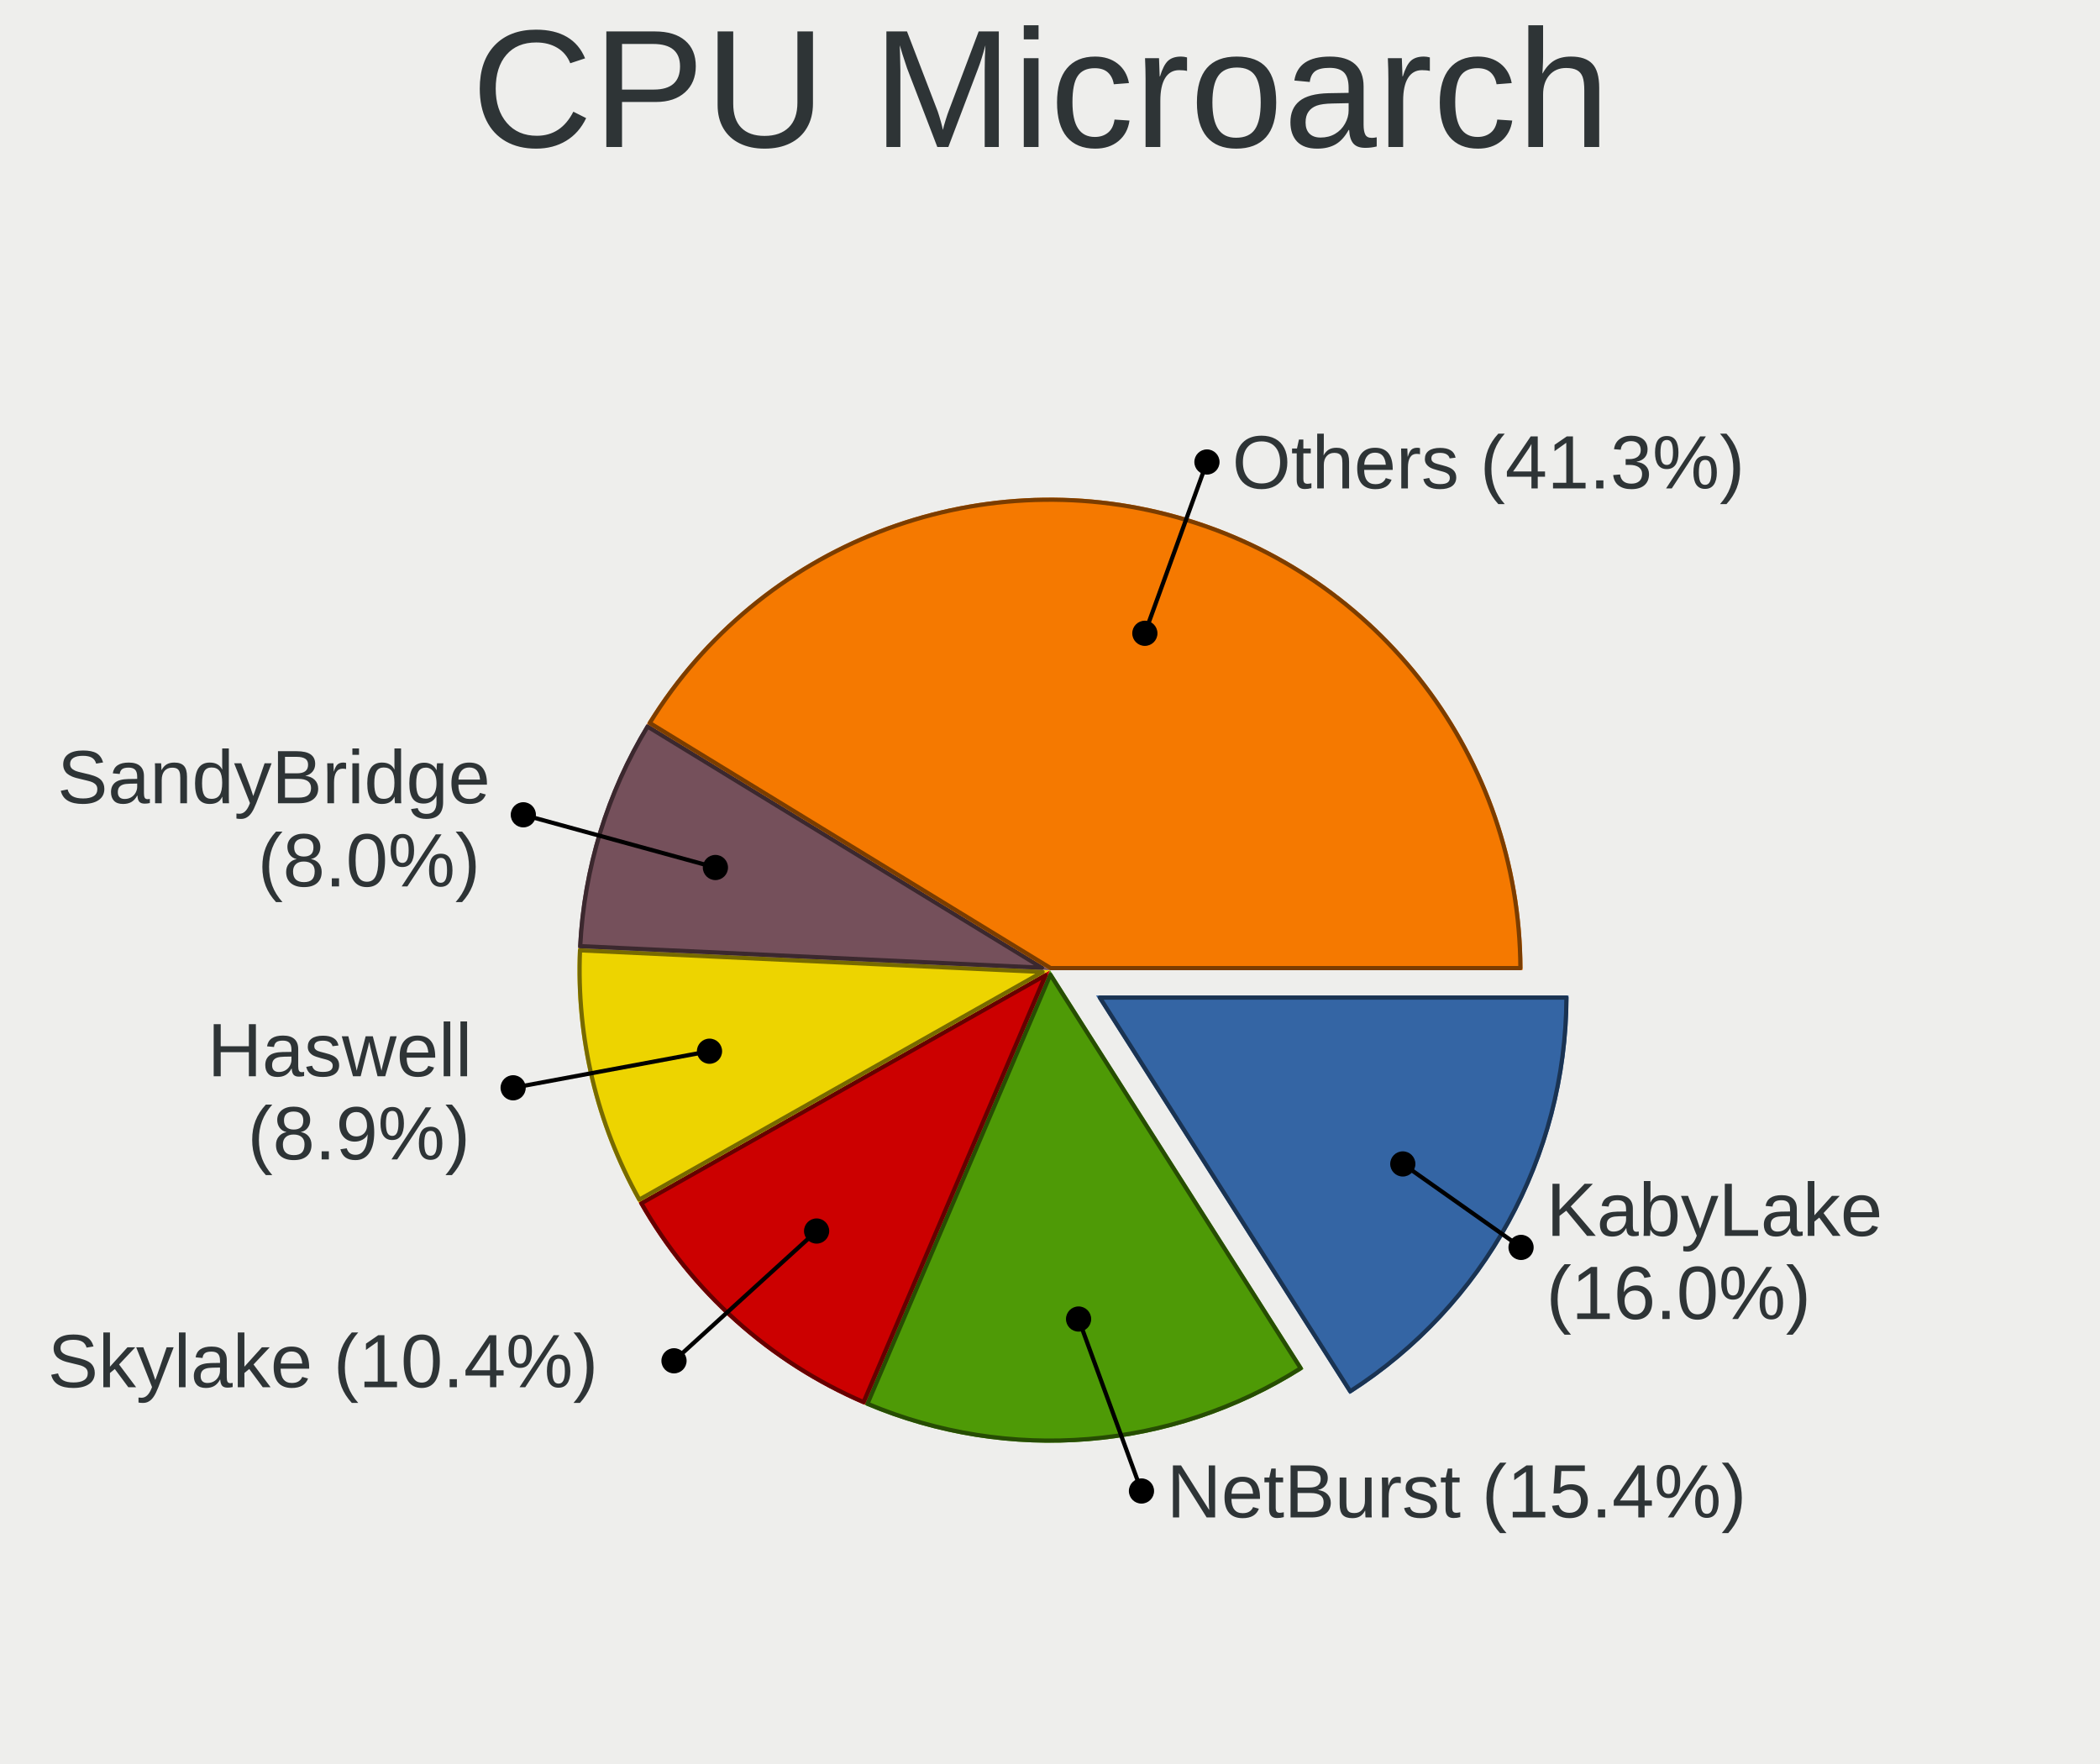
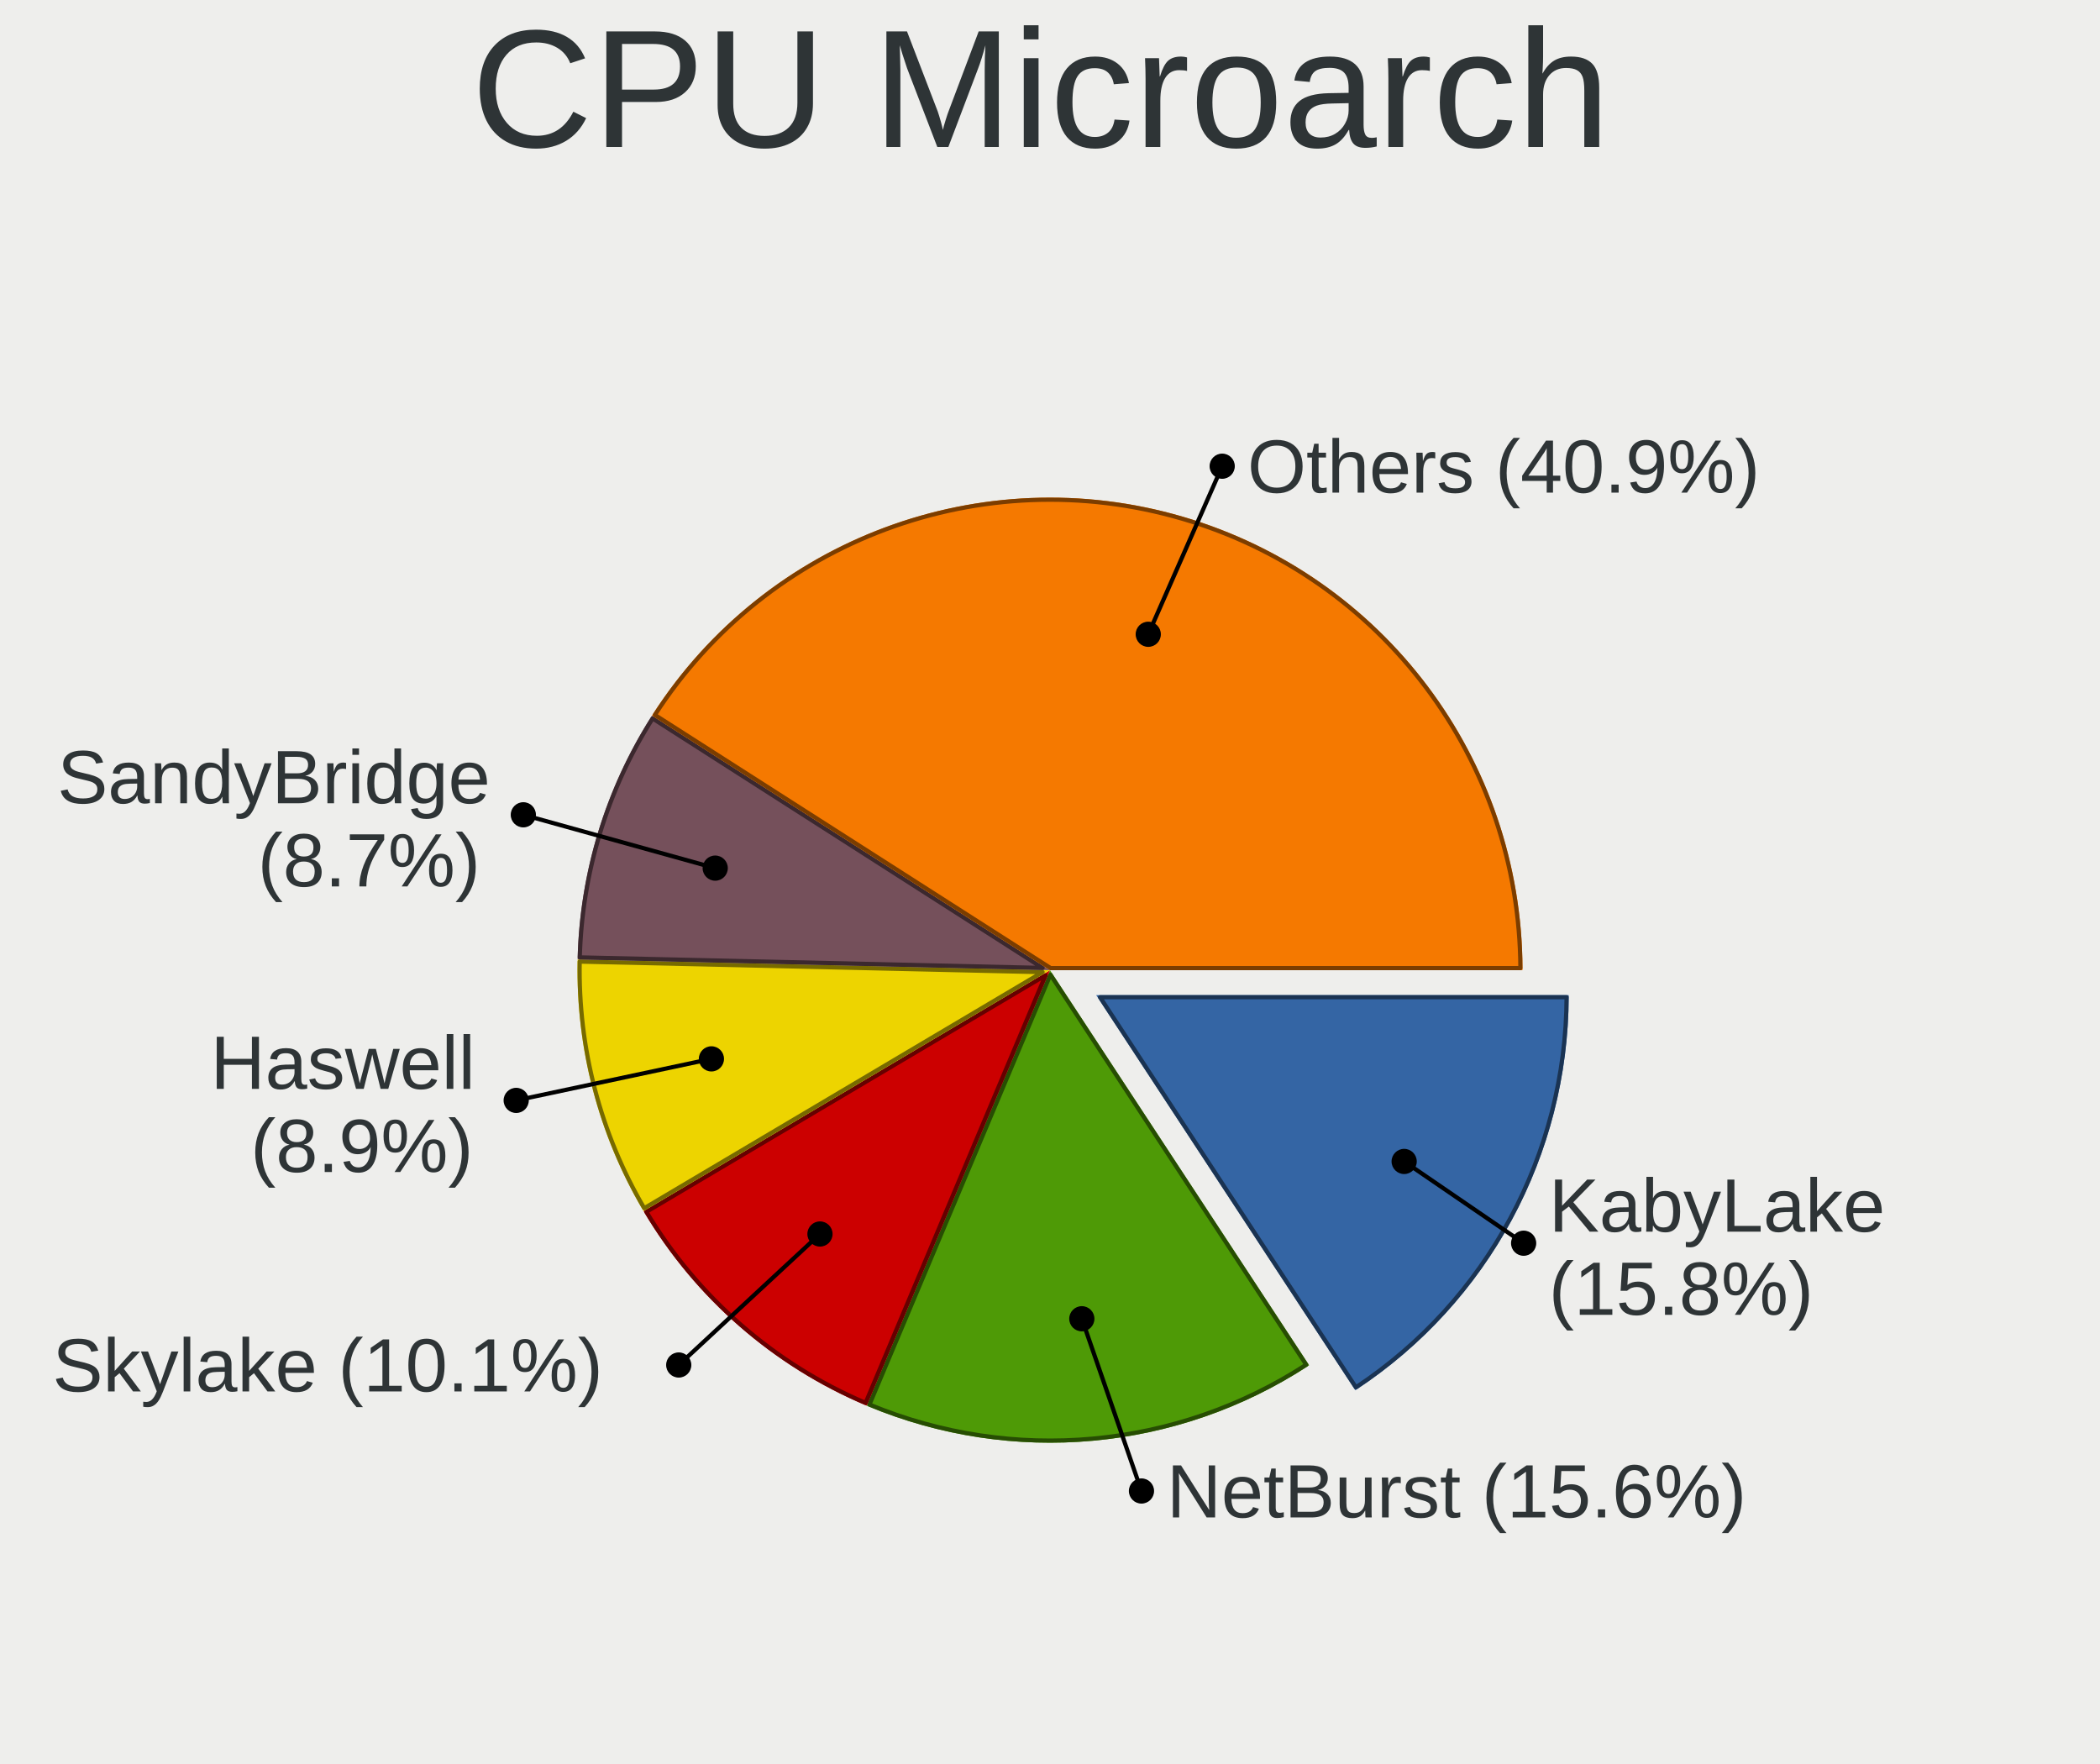
<svg xmlns="http://www.w3.org/2000/svg" width="500" height="420" version="1.0" id="ezcGraph">
  <defs />
  <g id="ezcGraphChart" color-rendering="optimizeQuality" shape-rendering="geometricPrecision" text-rendering="optimizeLegibility">
    <path d=" M 0,420 L 0,0 L 500,0 L 500,420 L 0,420 z " style="fill: #eeeeec; fill-opacity: 1.00; stroke: none;" id="ezcGraphPolygon_1" />
    <path d=" M 0,42 L 0,0 L 500,0 L 500,42 L 0,42 z " style="fill: #000000; fill-opacity: 0.00; stroke: none;" id="ezcGraphPolygon_2" />
-     <path d="M 260.96,237.02 L 373.46,237.02 A 112.50,112.50 0 0,1 321.33,331.95 z" style="fill: #3465a4; fill-opacity: 1.00; stroke: none; cursor: pointer;" id="ezcGraphCircleSector_4" />
-     <path d="M 261.87,237.52 L 372.96,237.52 A 112.00,112.00 0 0,1 321.48,331.26 z" style="fill: none; stroke: #1a3352; stroke-width: 1; stroke-opacity: 1.00; stroke-linecap: round; stroke-linejoin: round;" id="ezcGraphCircleSector_5" />
-     <path d="M 250.00,231.00 L 310.37,325.93 A 112.50,112.50 0 0,1 205.89,334.49 z" style="fill: #4e9a06; fill-opacity: 1.00; stroke: none; cursor: pointer;" id="ezcGraphCircleSector_6" />
-     <path d="M 250.09,232.07 L 309.68,325.78 A 112.00,112.00 0 0,1 206.54,334.23 z" style="fill: none; stroke: #274d03; stroke-width: 1; stroke-opacity: 1.00; stroke-linecap: round; stroke-linejoin: round;" id="ezcGraphCircleSector_7" />
-     <path d="M 250.00,231.00 L 205.89,334.49 A 112.50,112.50 0 0,1 152.03,286.30 z" style="fill: #cc0000; fill-opacity: 1.00; stroke: none; cursor: pointer;" id="ezcGraphCircleSector_8" />
-     <path d="M 248.96,232.16 L 205.62,333.84 A 112.00,112.00 0 0,1 152.71,286.49 z" style="fill: none; stroke: #660000; stroke-width: 1; stroke-opacity: 1.00; stroke-linecap: round; stroke-linejoin: round;" id="ezcGraphCircleSector_9" />
-     <path d="M 250.00,231.00 L 152.03,286.30 A 112.50,112.50 0 0,1 137.62,225.75 z" style="fill: #edd400; fill-opacity: 1.00; stroke: none; cursor: pointer;" id="ezcGraphCircleSector_10" />
-     <path d="M 248.24,231.42 L 152.22,285.62 A 112.00,112.00 0 0,1 138.10,226.27 z" style="fill: none; stroke: #776a00; stroke-width: 1; stroke-opacity: 1.00; stroke-linecap: round; stroke-linejoin: round;" id="ezcGraphCircleSector_11" />
-     <path d="M 250.00,231.00 L 137.62,225.75 A 112.50,112.50 0 0,1 154.03,172.30 z" style="fill: #75505b; fill-opacity: 1.00; stroke: none; cursor: pointer;" id="ezcGraphCircleSector_12" />
-     <path d="M 248.08,230.41 L 138.15,225.27 A 112.00,112.00 0 0,1 154.19,172.99 z" style="fill: none; stroke: #3b282e; stroke-width: 1; stroke-opacity: 1.00; stroke-linecap: round; stroke-linejoin: round;" id="ezcGraphCircleSector_13" />
-     <path d="M 250.00,231.00 L 154.03,172.30 A 112.50,112.50 0 0,1 362.50,231.00 z" style="fill: #f57900; fill-opacity: 1.00; stroke: none;" id="ezcGraphCircleSector_14" />
-     <path d="M 250.14,230.50 L 154.71,172.14 A 112.00,112.00 0 0,1 362.00,230.50 z" style="fill: none; stroke: #7b3d00; stroke-width: 1; stroke-opacity: 1.00; stroke-linecap: round; stroke-linejoin: round;" id="ezcGraphCircleSector_15" />
-     <path d=" M 170.335,206.548 L 124.602,194" style="fill: none; stroke: #000000; stroke-width: 1; stroke-opacity: 1.00; stroke-linecap: round; stroke-linejoin: round;" id="ezcGraphLine_16" />
-     <ellipse cx="170.335" cy="206.548" rx="3" ry="3" style="fill: #000000; fill-opacity: 1.00; stroke: none;" id="ezcGraphCircle_17" />
+     <path d="M 261.00,236.94 L 373.50,236.94 A 112.50,112.50 0 0,1 322.70,331.01 z" style="fill: #3465a4; fill-opacity: 1.00; stroke: none; cursor: pointer;" id="ezcGraphCircleSector_4" />
+     <path d="M 261.92,237.44 L 373.00,237.44 A 112.00,112.00 0 0,1 322.84,330.32 z" style="fill: none; stroke: #1a3352; stroke-width: 1; stroke-opacity: 1.00; stroke-linecap: round; stroke-linejoin: round;" id="ezcGraphCircleSector_5" />
+     <path d="M 250.00,231.00 L 311.70,325.07 A 112.50,112.50 0 0,1 206.36,334.69 z" style="fill: #4e9a06; fill-opacity: 1.00; stroke: none; cursor: pointer;" id="ezcGraphCircleSector_6" />
+     <path d="M 250.10,232.06 L 311.01,324.93 A 112.00,112.00 0 0,1 207.01,334.42 z" style="fill: none; stroke: #274d03; stroke-width: 1; stroke-opacity: 1.00; stroke-linecap: round; stroke-linejoin: round;" id="ezcGraphCircleSector_7" />
+     <path d="M 250.00,231.00 L 206.36,334.69 A 112.50,112.50 0 0,1 153.22,288.36 z" style="fill: #cc0000; fill-opacity: 1.00; stroke: none; cursor: pointer;" id="ezcGraphCircleSector_8" />
+     <path d="M 248.95,232.20 L 206.09,334.03 A 112.00,112.00 0 0,1 153.90,288.53 z" style="fill: none; stroke: #660000; stroke-width: 1; stroke-opacity: 1.00; stroke-linecap: round; stroke-linejoin: round;" id="ezcGraphCircleSector_9" />
+     <path d="M 250.00,231.00 L 153.22,288.36 A 112.50,112.50 0 0,1 137.53,228.44 z" style="fill: #edd400; fill-opacity: 1.00; stroke: none; cursor: pointer;" id="ezcGraphCircleSector_10" />
+     <path d="M 248.24,231.46 L 153.39,287.67 A 112.00,112.00 0 0,1 138.02,228.95 z" style="fill: none; stroke: #776a00; stroke-width: 1; stroke-opacity: 1.00; stroke-linecap: round; stroke-linejoin: round;" id="ezcGraphCircleSector_11" />
+     <path d="M 250.00,231.00 L 137.53,228.44 A 112.50,112.50 0 0,1 155.23,170.37 z" style="fill: #75505b; fill-opacity: 1.00; stroke: none; cursor: pointer;" id="ezcGraphCircleSector_12" />
+     <path d="M 248.23,230.46 L 138.04,227.95 A 112.00,112.00 0 0,1 155.39,171.06 z" style="fill: none; stroke: #3b282e; stroke-width: 1; stroke-opacity: 1.00; stroke-linecap: round; stroke-linejoin: round;" id="ezcGraphCircleSector_13" />
+     <path d="M 250.00,231.00 L 155.23,170.37 A 112.50,112.50 0 0,1 362.50,231.00 z" style="fill: #f57900; fill-opacity: 1.00; stroke: none;" id="ezcGraphCircleSector_14" />
+     <path d="M 250.15,230.50 L 155.92,170.22 A 112.00,112.00 0 0,1 362.00,230.50 z" style="fill: none; stroke: #7b3d00; stroke-width: 1; stroke-opacity: 1.00; stroke-linecap: round; stroke-linejoin: round;" id="ezcGraphCircleSector_15" />
+     <path d=" M 170.29,206.696 L 124.602,194" style="fill: none; stroke: #000000; stroke-width: 1; stroke-opacity: 1.00; stroke-linecap: round; stroke-linejoin: round;" id="ezcGraphLine_16" />
+     <ellipse cx="170.29" cy="206.696" rx="3" ry="3" style="fill: #000000; fill-opacity: 1.00; stroke: none;" id="ezcGraphCircle_17" />
    <ellipse cx="124.602" cy="194" rx="3" ry="3" style="fill: #000000; fill-opacity: 1.00; stroke: none;" id="ezcGraphCircle_18" />
-     <path d=" M 168.93,250.288 L 122.176,259" style="fill: none; stroke: #000000; stroke-width: 1; stroke-opacity: 1.00; stroke-linecap: round; stroke-linejoin: round;" id="ezcGraphLine_20" />
-     <ellipse cx="168.93" cy="250.288" rx="3" ry="3" style="fill: #000000; fill-opacity: 1.00; stroke: none;" id="ezcGraphCircle_21" />
-     <ellipse cx="122.176" cy="259" rx="3" ry="3" style="fill: #000000; fill-opacity: 1.00; stroke: none;" id="ezcGraphCircle_22" />
-     <path d=" M 194.432,293.102 L 160.477,324" style="fill: none; stroke: #000000; stroke-width: 1; stroke-opacity: 1.00; stroke-linecap: round; stroke-linejoin: round;" id="ezcGraphLine_24" />
-     <ellipse cx="194.432" cy="293.102" rx="3" ry="3" style="fill: #000000; fill-opacity: 1.00; stroke: none;" id="ezcGraphCircle_25" />
-     <ellipse cx="160.477" cy="324" rx="3" ry="3" style="fill: #000000; fill-opacity: 1.00; stroke: none;" id="ezcGraphCircle_26" />
-     <path d=" M 272.585,150.786 L 287.369,110" style="fill: none; stroke: #000000; stroke-width: 1; stroke-opacity: 1.00; stroke-linecap: round; stroke-linejoin: round;" id="ezcGraphLine_28" />
-     <ellipse cx="272.585" cy="150.786" rx="3" ry="3" style="fill: #000000; fill-opacity: 1.00; stroke: none;" id="ezcGraphCircle_29" />
-     <ellipse cx="287.369" cy="110" rx="3" ry="3" style="fill: #000000; fill-opacity: 1.00; stroke: none;" id="ezcGraphCircle_30" />
-     <path d=" M 334.001,277.129 L 362.156,297" style="fill: none; stroke: #000000; stroke-width: 1; stroke-opacity: 1.00; stroke-linecap: round; stroke-linejoin: round;" id="ezcGraphLine_32" />
-     <ellipse cx="334.001" cy="277.129" rx="3" ry="3" style="fill: #000000; fill-opacity: 1.00; stroke: none;" id="ezcGraphCircle_33" />
-     <ellipse cx="362.156" cy="297" rx="3" ry="3" style="fill: #000000; fill-opacity: 1.00; stroke: none;" id="ezcGraphCircle_34" />
-     <path d=" M 256.805,314.055 L 271.78,355" style="fill: none; stroke: #000000; stroke-width: 1; stroke-opacity: 1.00; stroke-linecap: round; stroke-linejoin: round;" id="ezcGraphLine_36" />
-     <ellipse cx="256.805" cy="314.055" rx="3" ry="3" style="fill: #000000; fill-opacity: 1.00; stroke: none;" id="ezcGraphCircle_37" />
+     <path d=" M 169.385,252.11 L 122.905,262" style="fill: none; stroke: #000000; stroke-width: 1; stroke-opacity: 1.00; stroke-linecap: round; stroke-linejoin: round;" id="ezcGraphLine_20" />
+     <ellipse cx="169.385" cy="252.11" rx="3" ry="3" style="fill: #000000; fill-opacity: 1.00; stroke: none;" id="ezcGraphCircle_21" />
+     <ellipse cx="122.905" cy="262" rx="3" ry="3" style="fill: #000000; fill-opacity: 1.00; stroke: none;" id="ezcGraphCircle_22" />
+     <path d=" M 195.233,293.809 L 161.605,325" style="fill: none; stroke: #000000; stroke-width: 1; stroke-opacity: 1.00; stroke-linecap: round; stroke-linejoin: round;" id="ezcGraphLine_24" />
+     <ellipse cx="195.233" cy="293.809" rx="3" ry="3" style="fill: #000000; fill-opacity: 1.00; stroke: none;" id="ezcGraphCircle_25" />
+     <ellipse cx="161.605" cy="325" rx="3" ry="3" style="fill: #000000; fill-opacity: 1.00; stroke: none;" id="ezcGraphCircle_26" />
+     <path d=" M 273.395,151.018 L 291,111" style="fill: none; stroke: #000000; stroke-width: 1; stroke-opacity: 1.00; stroke-linecap: round; stroke-linejoin: round;" id="ezcGraphLine_28" />
+     <ellipse cx="273.395" cy="151.018" rx="3" ry="3" style="fill: #000000; fill-opacity: 1.00; stroke: none;" id="ezcGraphCircle_29" />
+     <ellipse cx="291" cy="111" rx="3" ry="3" style="fill: #000000; fill-opacity: 1.00; stroke: none;" id="ezcGraphCircle_30" />
+     <path d=" M 334.324,276.536 L 362.771,296" style="fill: none; stroke: #000000; stroke-width: 1; stroke-opacity: 1.00; stroke-linecap: round; stroke-linejoin: round;" id="ezcGraphLine_32" />
+     <ellipse cx="334.324" cy="276.536" rx="3" ry="3" style="fill: #000000; fill-opacity: 1.00; stroke: none;" id="ezcGraphCircle_33" />
+     <ellipse cx="362.771" cy="296" rx="3" ry="3" style="fill: #000000; fill-opacity: 1.00; stroke: none;" id="ezcGraphCircle_34" />
+     <path d=" M 257.578,313.988 L 271.78,355" style="fill: none; stroke: #000000; stroke-width: 1; stroke-opacity: 1.00; stroke-linecap: round; stroke-linejoin: round;" id="ezcGraphLine_36" />
+     <ellipse cx="257.578" cy="313.988" rx="3" ry="3" style="fill: #000000; fill-opacity: 1.00; stroke: none;" id="ezcGraphCircle_37" />
    <ellipse cx="271.78" cy="355" rx="3" ry="3" style="fill: #000000; fill-opacity: 1.00; stroke: none;" id="ezcGraphCircle_38" />
    <g id="ezcGraphTextBox_3">
      <path d=" M 111.7,42 L 111.7,0.5 L 388.8,0.5 L 388.8,42 L 111.7,42 z " style="fill: #ffffff; fill-opacity: 0.00; stroke: none;" id="ezcGraphPolygon_40" />
      <text id="ezcGraphTextBox_3_text" x="112.2" text-length="275.6px" y="35" style="font-size: 40px; font-family: 'Arial'; fill: #2e3436; fill-opacity: 1.00; stroke: none;">CPU Microarch</text>
    </g>
    <g id="ezcGraphTextBox_19" style=" cursor: pointer;">
      <path d=" M 13.162,213.05 L 13.162,175.45 L 119.602,175.45 L 119.602,213.05 L 13.162,213.05 z " style="fill: #ffffff; fill-opacity: 0.00; stroke: none;" id="ezcGraphPolygon_41" />
      <text id="ezcGraphTextBox_19_text" x="13.662" text-length="104.94px" y="191.25" style="font-size: 18px; font-family: 'Arial'; fill: #2e3436; fill-opacity: 1.00; stroke: none;">SandyBridge</text>
-       <text id="ezcGraphTextBox_19_text" x="61.361" text-length="57.24px" y="211.05" style="font-size: 18px; font-family: 'Arial'; fill: #2e3436; fill-opacity: 1.00; stroke: none;">(8.0%)</text>
+       <text id="ezcGraphTextBox_19_text" x="61.361" text-length="57.24px" y="211.05" style="font-size: 18px; font-family: 'Arial'; fill: #2e3436; fill-opacity: 1.00; stroke: none;">(8.7%)</text>
    </g>
    <g id="ezcGraphTextBox_23" style=" cursor: pointer;">
-       <path d=" M 48.896,278.05 L 48.896,240.45 L 117.176,240.45 L 117.176,278.05 L 48.896,278.05 z " style="fill: #ffffff; fill-opacity: 0.00; stroke: none;" id="ezcGraphPolygon_42" />
-       <text id="ezcGraphTextBox_23_text" x="49.396" text-length="66.78px" y="256.25" style="font-size: 18px; font-family: 'Arial'; fill: #2e3436; fill-opacity: 1.00; stroke: none;">Haswell</text>
-       <text id="ezcGraphTextBox_23_text" x="58.936" text-length="57.24px" y="276.05" style="font-size: 18px; font-family: 'Arial'; fill: #2e3436; fill-opacity: 1.00; stroke: none;">(8.9%)</text>
+       <path d=" M 49.625,281.05 L 49.625,243.45 L 117.905,243.45 L 117.905,281.05 L 49.625,281.05 z " style="fill: #ffffff; fill-opacity: 0.00; stroke: none;" id="ezcGraphPolygon_42" />
+       <text id="ezcGraphTextBox_23_text" x="50.125" text-length="66.78px" y="259.25" style="font-size: 18px; font-family: 'Arial'; fill: #2e3436; fill-opacity: 1.00; stroke: none;">Haswell</text>
+       <text id="ezcGraphTextBox_23_text" x="59.665" text-length="57.24px" y="279.05" style="font-size: 18px; font-family: 'Arial'; fill: #2e3436; fill-opacity: 1.00; stroke: none;">(8.9%)</text>
    </g>
    <g id="ezcGraphTextBox_27" style=" cursor: pointer;">
-       <path d=" M 10.877,334 L 10.877,314.5 L 155.477,314.5 L 155.477,334 L 10.877,334 z " style="fill: #ffffff; fill-opacity: 0.00; stroke: none;" id="ezcGraphPolygon_43" />
-       <text id="ezcGraphTextBox_27_text" x="11.377" text-length="143.1px" y="330.3" style="font-size: 18px; font-family: 'Arial'; fill: #2e3436; fill-opacity: 1.00; stroke: none;">Skylake (10.4%)</text>
+       <path d=" M 12.005,335 L 12.005,315.5 L 156.605,315.5 L 156.605,335 L 12.005,335 z " style="fill: #ffffff; fill-opacity: 0.00; stroke: none;" id="ezcGraphPolygon_43" />
+       <text id="ezcGraphTextBox_27_text" x="12.505" text-length="143.1px" y="331.3" style="font-size: 18px; font-family: 'Arial'; fill: #2e3436; fill-opacity: 1.00; stroke: none;">Skylake (10.1%)</text>
    </g>
    <g id="ezcGraphTextBox_31">
-       <path d=" M 292.869,120 L 292.869,100.5 L 427.929,100.5 L 427.929,120 L 292.869,120 z " style="fill: #ffffff; fill-opacity: 0.00; stroke: none;" id="ezcGraphPolygon_44" />
-       <text id="ezcGraphTextBox_31_text" x="293.369" text-length="133.56px" y="116.3" style="font-size: 18px; font-family: 'Arial'; fill: #2e3436; fill-opacity: 1.00; stroke: none;">Others (41.3%)</text>
+       <path d=" M 296.5,121 L 296.5,101.5 L 431.56,101.5 L 431.56,121 L 296.5,121 z " style="fill: #ffffff; fill-opacity: 0.00; stroke: none;" id="ezcGraphPolygon_44" />
+       <text id="ezcGraphTextBox_31_text" x="297" text-length="133.56px" y="117.3" style="font-size: 18px; font-family: 'Arial'; fill: #2e3436; fill-opacity: 1.00; stroke: none;">Others (40.9%)</text>
    </g>
    <g id="ezcGraphTextBox_35" style=" cursor: pointer;">
-       <path d=" M 367.656,316.05 L 367.656,278.45 L 445.476,278.45 L 445.476,316.05 L 367.656,316.05 z " style="fill: #ffffff; fill-opacity: 0.00; stroke: none;" id="ezcGraphPolygon_45" />
-       <text id="ezcGraphTextBox_35_text" x="368.156" text-length="76.32px" y="294.25" style="font-size: 18px; font-family: 'Arial'; fill: #2e3436; fill-opacity: 1.00; stroke: none;">KabyLake</text>
-       <text id="ezcGraphTextBox_35_text" x="368.156" text-length="66.78px" y="314.05" style="font-size: 18px; font-family: 'Arial'; fill: #2e3436; fill-opacity: 1.00; stroke: none;">(16.0%)</text>
+       <path d=" M 368.271,315.05 L 368.271,277.45 L 446.091,277.45 L 446.091,315.05 L 368.271,315.05 z " style="fill: #ffffff; fill-opacity: 0.00; stroke: none;" id="ezcGraphPolygon_45" />
+       <text id="ezcGraphTextBox_35_text" x="368.771" text-length="76.32px" y="293.25" style="font-size: 18px; font-family: 'Arial'; fill: #2e3436; fill-opacity: 1.00; stroke: none;">KabyLake</text>
+       <text id="ezcGraphTextBox_35_text" x="368.771" text-length="66.78px" y="313.05" style="font-size: 18px; font-family: 'Arial'; fill: #2e3436; fill-opacity: 1.00; stroke: none;">(15.8%)</text>
    </g>
    <g id="ezcGraphTextBox_39" style=" cursor: pointer;">
      <path d=" M 277.28,365 L 277.28,345.5 L 431.42,345.5 L 431.42,365 L 277.28,365 z " style="fill: #ffffff; fill-opacity: 0.00; stroke: none;" id="ezcGraphPolygon_46" />
-       <text id="ezcGraphTextBox_39_text" x="277.78" text-length="152.64px" y="361.3" style="font-size: 18px; font-family: 'Arial'; fill: #2e3436; fill-opacity: 1.00; stroke: none;">NetBurst (15.4%)</text>
+       <text id="ezcGraphTextBox_39_text" x="277.78" text-length="152.64px" y="361.3" style="font-size: 18px; font-family: 'Arial'; fill: #2e3436; fill-opacity: 1.00; stroke: none;">NetBurst (15.6%)</text>
    </g>
  </g>
</svg>
